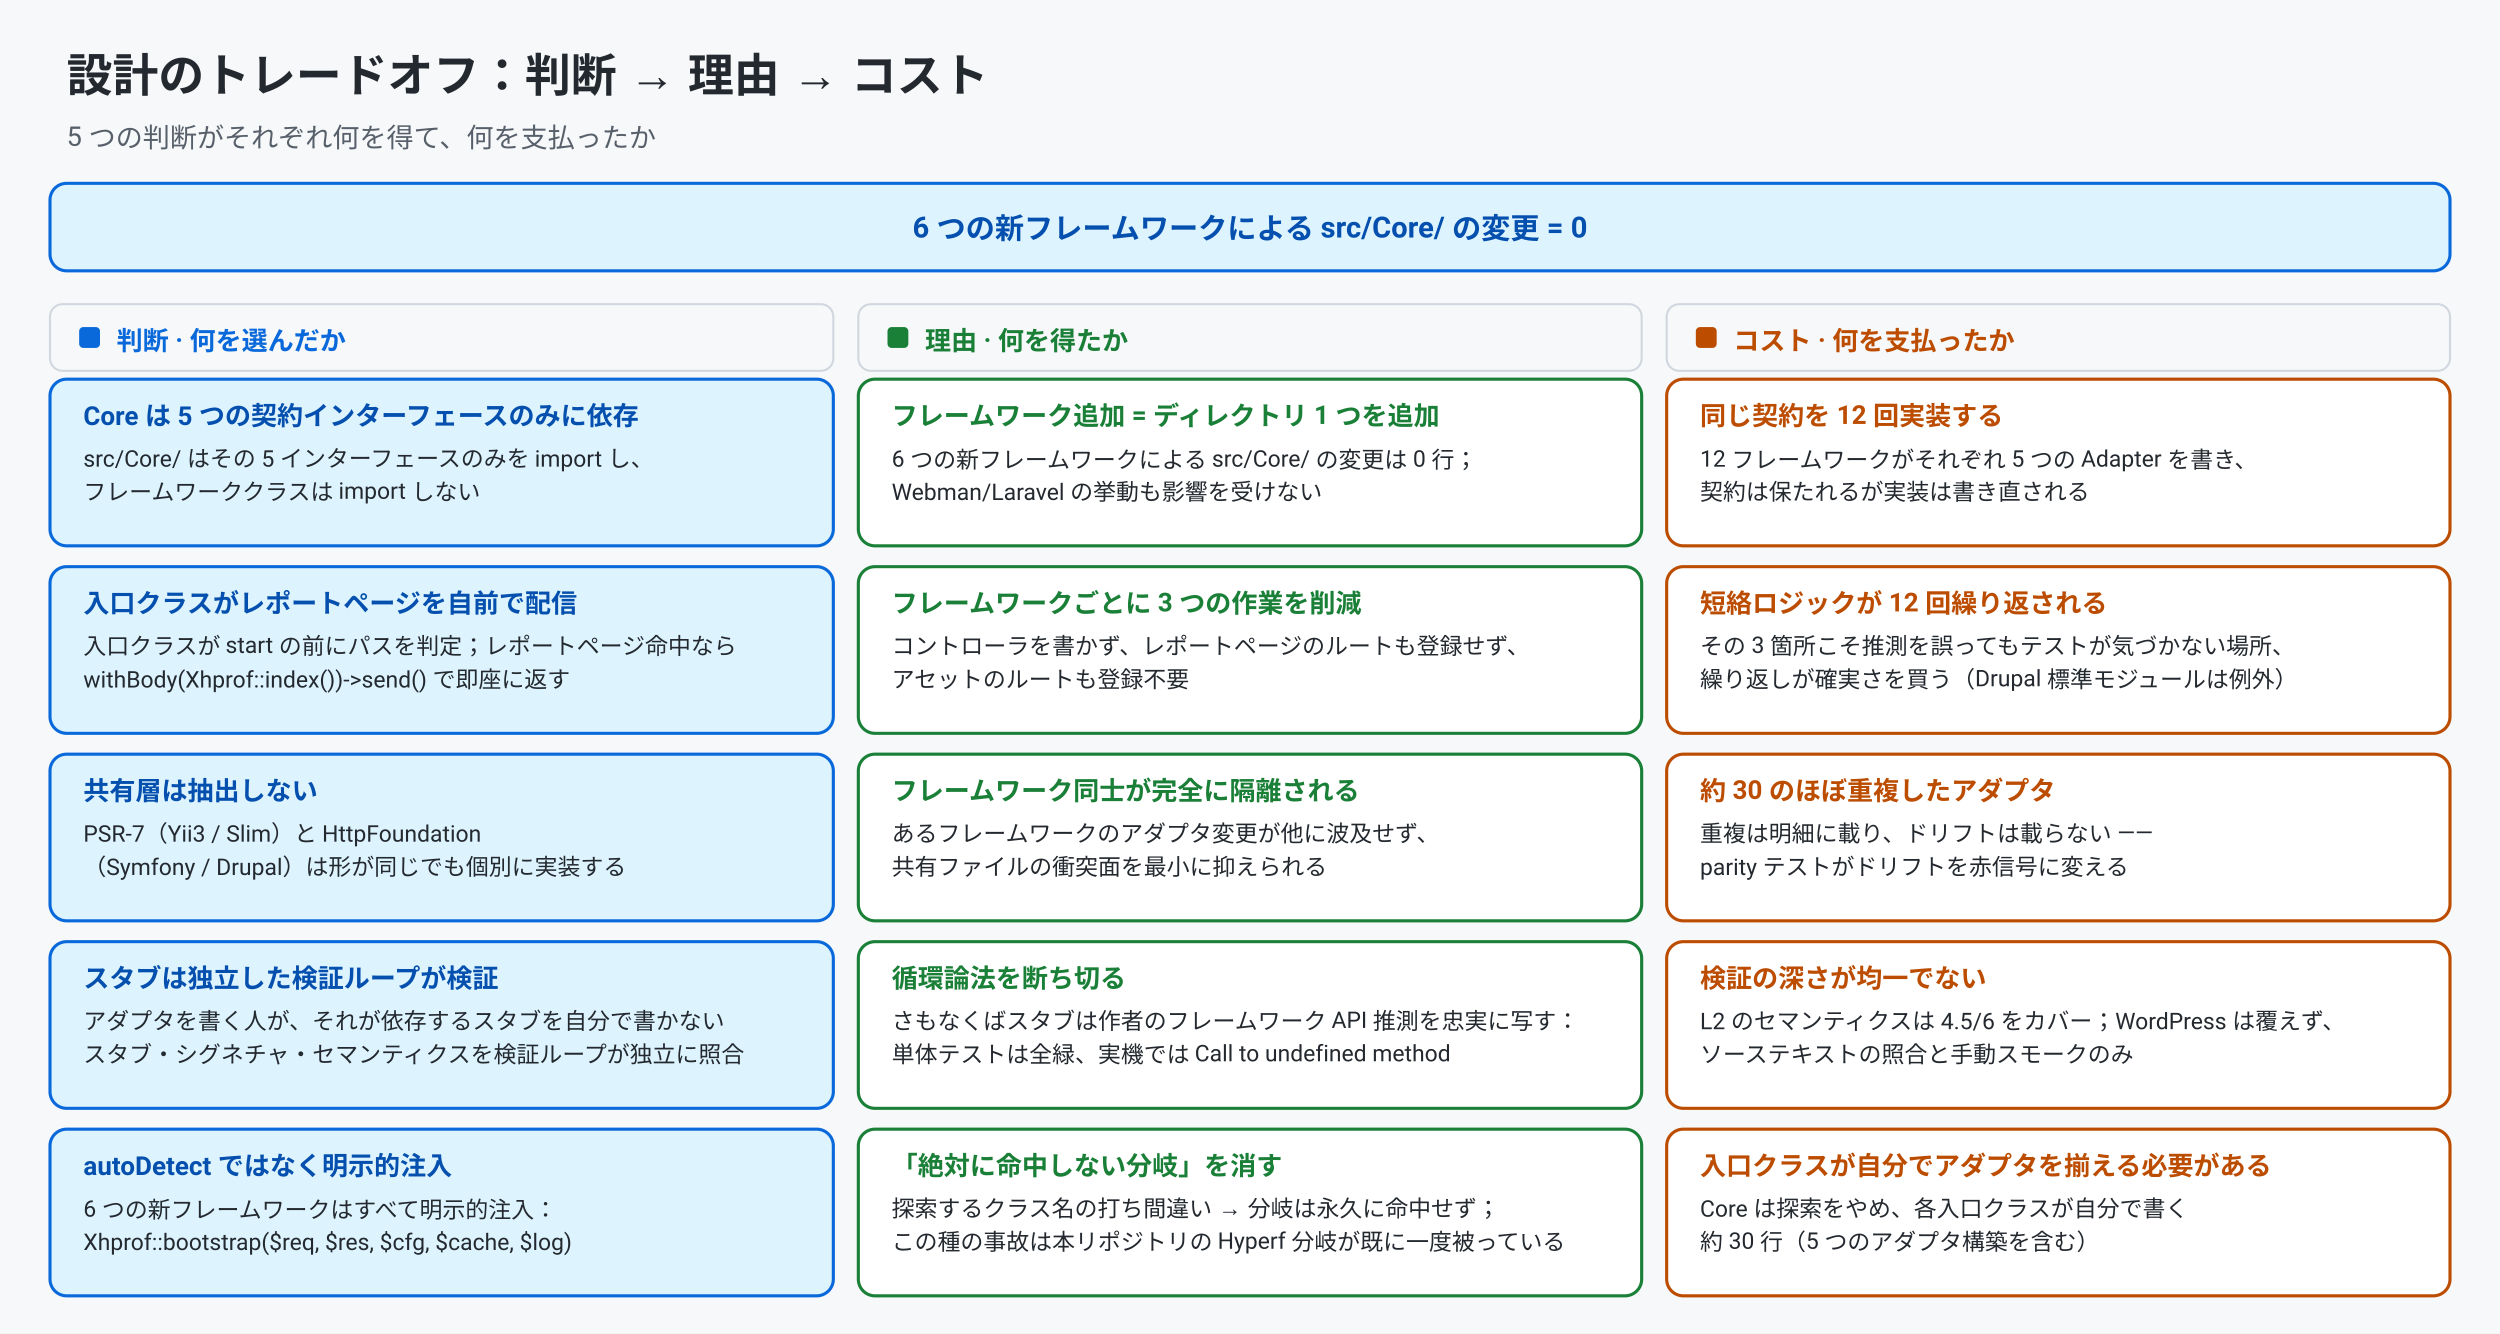
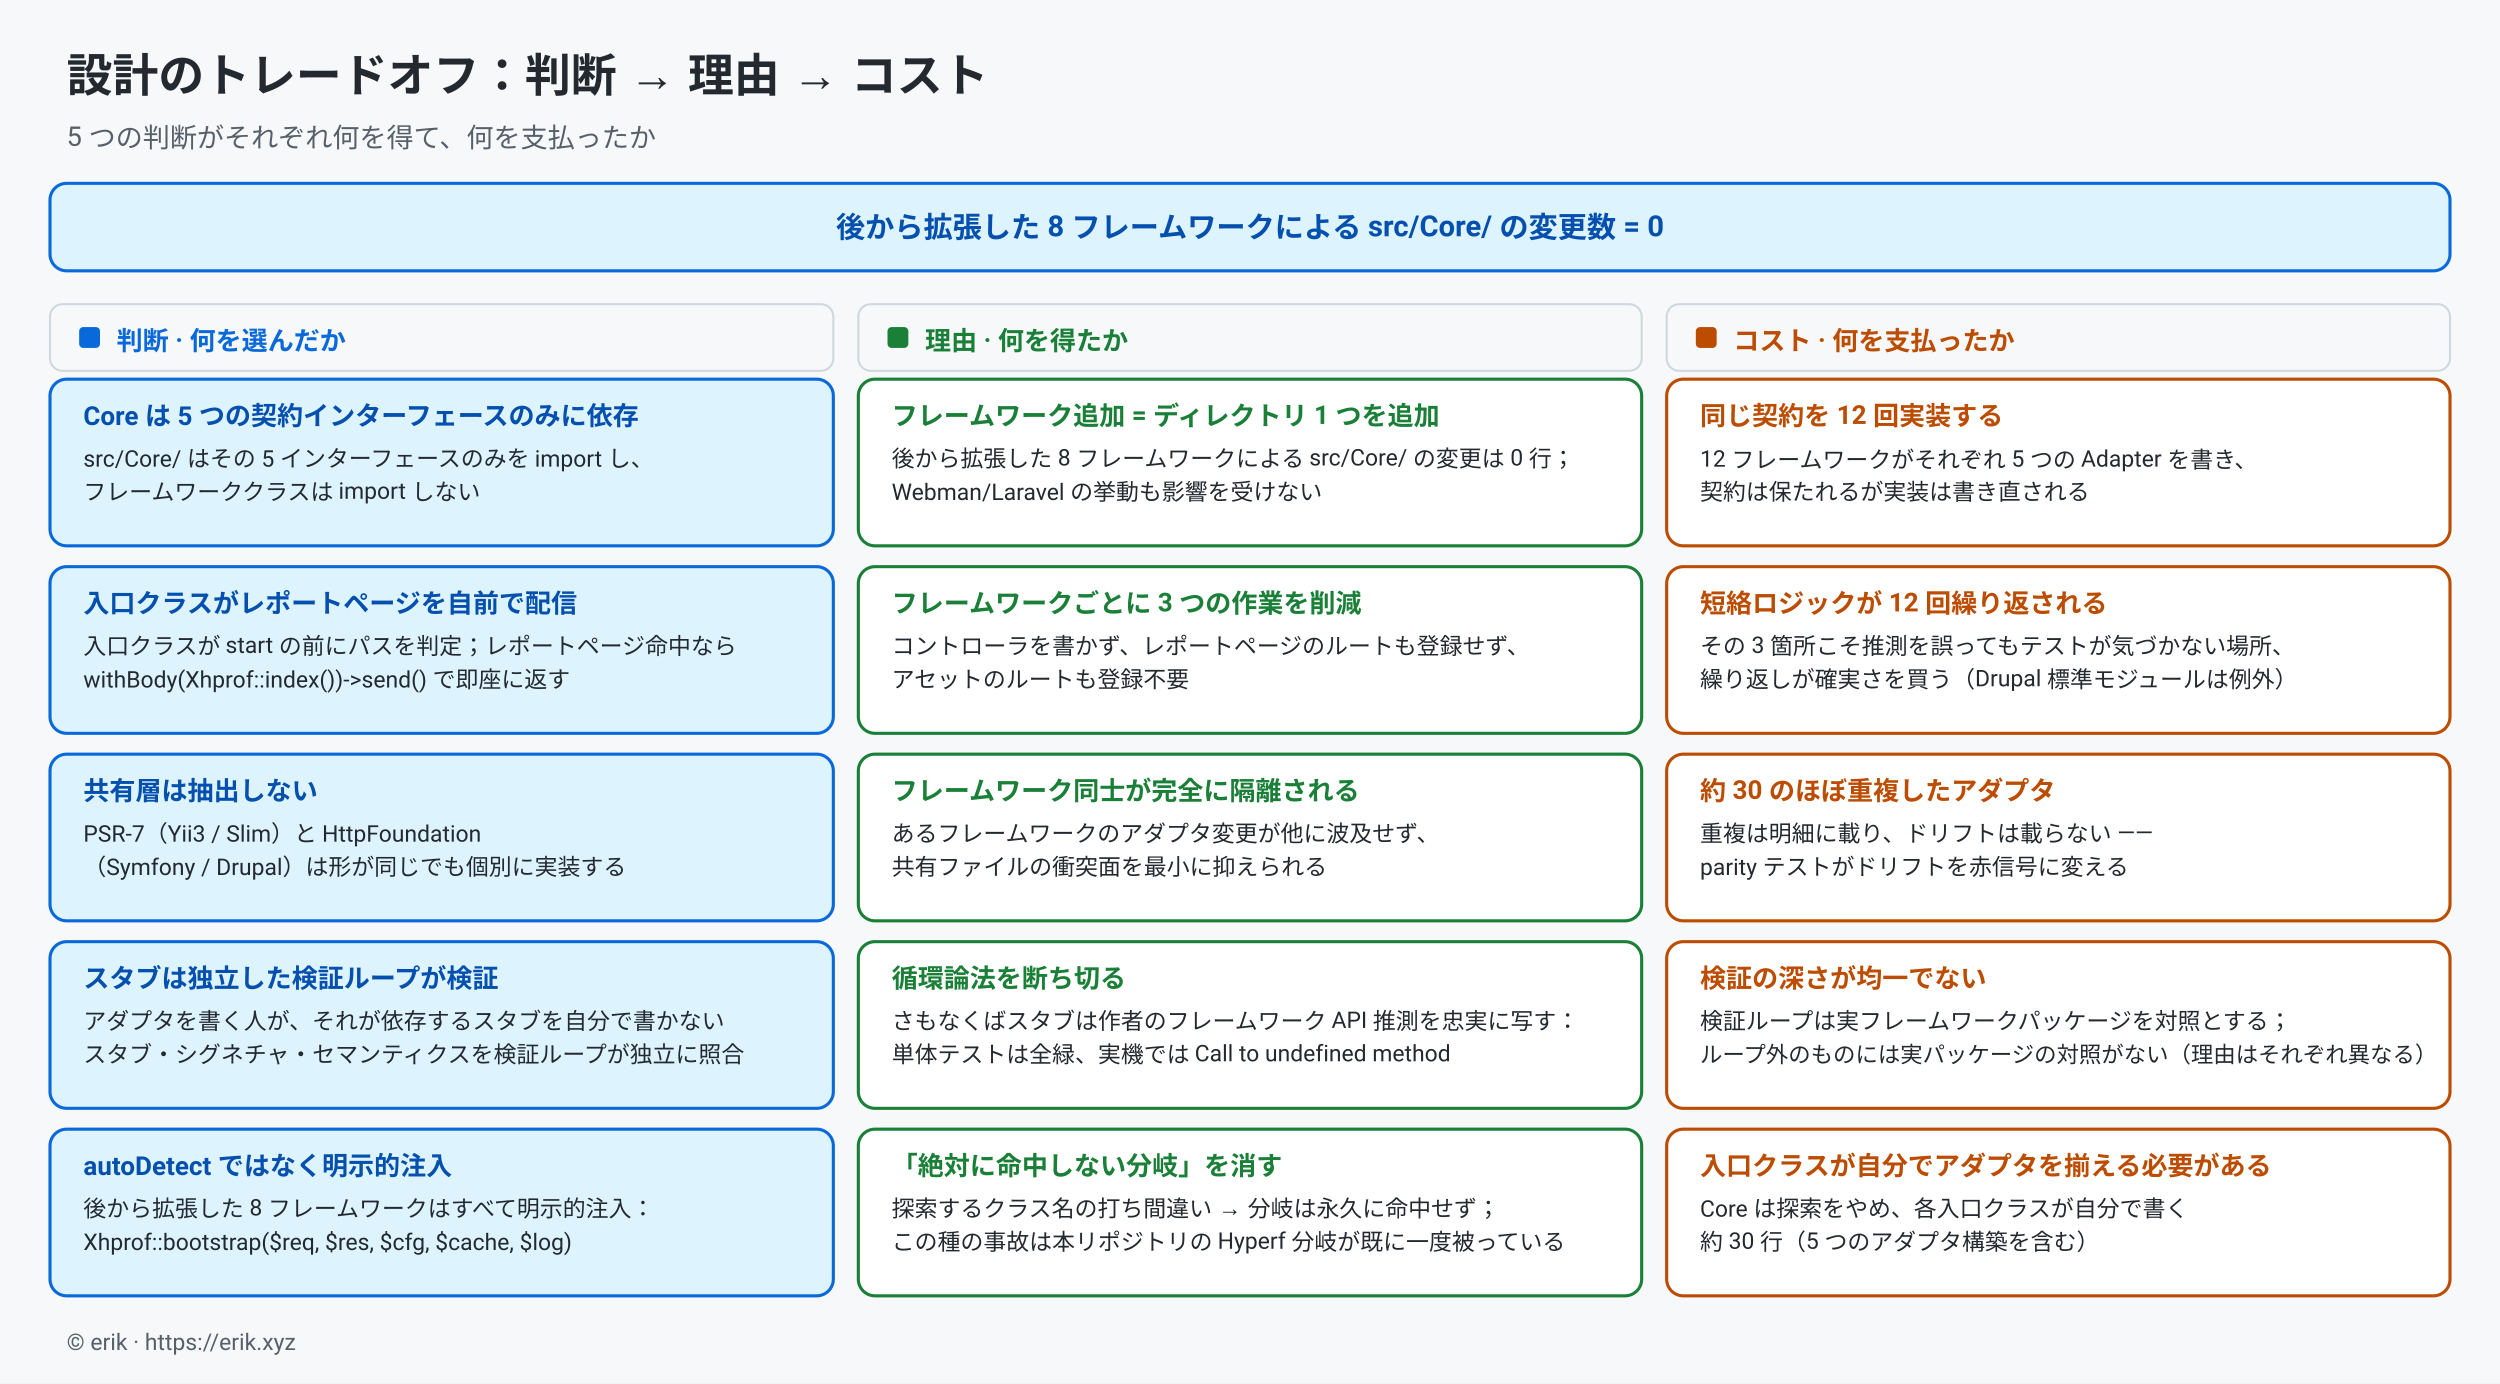
- <svg xmlns="http://www.w3.org/2000/svg" viewBox="0 0 1200 640" width="1200" height="640" role="img" font-family="-apple-system, BlinkMacSystemFont, &quot;Segoe UI&quot;, Roboto, &quot;Helvetica Neue&quot;, Arial, &quot;Noto Sans SC&quot;, &quot;PingFang SC&quot;, &quot;Microsoft YaHei&quot;, sans-serif">
-   <rect x="0" y="0" width="1200" height="640" fill="#f6f8fa" />
+ <svg xmlns="http://www.w3.org/2000/svg" viewBox="0 0 1200 664" width="1200" height="664" role="img" font-family="-apple-system, BlinkMacSystemFont, &quot;Segoe UI&quot;, Roboto, &quot;Helvetica Neue&quot;, Arial, &quot;Noto Sans SC&quot;, &quot;PingFang SC&quot;, &quot;Microsoft YaHei&quot;, sans-serif">
+   <rect x="0" y="0" width="1200" height="664" fill="#f6f8fa" />
  <text x="32" y="44" font-size="22" font-weight="700" fill="#24292f">設計のトレードオフ：判断 → 理由 → コスト</text>
  <text x="32" y="70" font-size="13" fill="#57606a">5 つの判断がそれぞれ何を得て、何を支払ったか</text>
  <rect x="24" y="88" width="1152" height="42" rx="8" fill="#ddf4ff" stroke="#0969da" stroke-width="1.5" />
-   <text x="600" y="114" font-size="14" font-weight="600" fill="#0550ae" text-anchor="middle">6 つの新フレームワークによる src/Core/ の変更 = 0</text>
+   <text x="600" y="114" font-size="14" font-weight="600" fill="#0550ae" text-anchor="middle">後から拡張した 8 フレームワークによる src/Core/ の変更数 = 0</text>
  <rect x="24" y="146" width="376" height="32" rx="6" fill="#f6f8fa" stroke="#d0d7de" />
  <rect x="38" y="157" width="10" height="10" rx="2" fill="#0969da" />
  <text x="56" y="168" font-size="12.5" font-weight="600" fill="#0969da">判断 · 何を選んだか</text>
  <rect x="412" y="146" width="376" height="32" rx="6" fill="#f6f8fa" stroke="#d0d7de" />
  <rect x="426" y="157" width="10" height="10" rx="2" fill="#1a7f37" />
  <text x="444" y="168" font-size="12.5" font-weight="600" fill="#1a7f37">理由 · 何を得たか</text>
  <rect x="800" y="146" width="376" height="32" rx="6" fill="#f6f8fa" stroke="#d0d7de" />
  <rect x="814" y="157" width="10" height="10" rx="2" fill="#bc4c00" />
  <text x="832" y="168" font-size="12.5" font-weight="600" fill="#bc4c00">コスト · 何を支払ったか</text>
  <rect x="24" y="182" width="376" height="80" rx="8" fill="#ddf4ff" stroke="#0969da" stroke-width="1.5" />
  <text x="40" y="204" font-size="12.5" font-weight="600" fill="#0550ae">Core は 5 つの契約インターフェースのみに依存</text>
  <text x="40" y="224" font-size="11" fill="#24292f">src/Core/ はその 5 インターフェースのみを import し、</text>
  <text x="40" y="240" font-size="11" fill="#24292f">フレームワーククラスは import しない</text>
  <rect x="412" y="182" width="376" height="80" rx="8" fill="#ffffff" stroke="#1a7f37" stroke-width="1.5" />
  <text x="428" y="204" font-size="12.5" font-weight="600" fill="#1a7f37">フレームワーク追加 = ディレクトリ 1 つを追加</text>
-   <text x="428" y="224" font-size="11" fill="#24292f">6 つの新フレームワークによる src/Core/ の変更は 0 行；</text>
+   <text x="428" y="224" font-size="11" fill="#24292f">後から拡張した 8 フレームワークによる src/Core/ の変更は 0 行；</text>
  <text x="428" y="240" font-size="11" fill="#24292f">Webman/Laravel の挙動も影響を受けない</text>
  <rect x="800" y="182" width="376" height="80" rx="8" fill="#ffffff" stroke="#bc4c00" stroke-width="1.5" />
  <text x="816" y="204" font-size="12.5" font-weight="600" fill="#bc4c00">同じ契約を 12 回実装する</text>
  <text x="816" y="224" font-size="11" fill="#24292f">12 フレームワークがそれぞれ 5 つの Adapter を書き、</text>
  <text x="816" y="240" font-size="11" fill="#24292f">契約は保たれるが実装は書き直される</text>
  <rect x="24" y="272" width="376" height="80" rx="8" fill="#ddf4ff" stroke="#0969da" stroke-width="1.5" />
  <text x="40" y="294" font-size="12.5" font-weight="600" fill="#0550ae">入口クラスがレポートページを自前で配信</text>
  <text x="40" y="314" font-size="11" fill="#24292f">入口クラスが start の前にパスを判定；レポートページ命中なら</text>
  <text x="40" y="330" font-size="11" fill="#24292f">withBody(Xhprof::index())-&gt;send() で即座に返す</text>
  <rect x="412" y="272" width="376" height="80" rx="8" fill="#ffffff" stroke="#1a7f37" stroke-width="1.5" />
  <text x="428" y="294" font-size="12.5" font-weight="600" fill="#1a7f37">フレームワークごとに 3 つの作業を削減</text>
  <text x="428" y="314" font-size="11" fill="#24292f">コントローラを書かず、レポートページのルートも登録せず、</text>
  <text x="428" y="330" font-size="11" fill="#24292f">アセットのルートも登録不要</text>
  <rect x="800" y="272" width="376" height="80" rx="8" fill="#ffffff" stroke="#bc4c00" stroke-width="1.5" />
  <text x="816" y="294" font-size="12.5" font-weight="600" fill="#bc4c00">短絡ロジックが 12 回繰り返される</text>
  <text x="816" y="314" font-size="11" fill="#24292f">その 3 箇所こそ推測を誤ってもテストが気づかない場所、</text>
  <text x="816" y="330" font-size="11" fill="#24292f">繰り返しが確実さを買う（Drupal 標準モジュールは例外）</text>
  <rect x="24" y="362" width="376" height="80" rx="8" fill="#ddf4ff" stroke="#0969da" stroke-width="1.5" />
  <text x="40" y="384" font-size="12.5" font-weight="600" fill="#0550ae">共有層は抽出しない</text>
  <text x="40" y="404" font-size="11" fill="#24292f">PSR-7（Yii3 / Slim）と HttpFoundation</text>
  <text x="40" y="420" font-size="11" fill="#24292f">（Symfony / Drupal）は形が同じでも個別に実装する</text>
  <rect x="412" y="362" width="376" height="80" rx="8" fill="#ffffff" stroke="#1a7f37" stroke-width="1.5" />
  <text x="428" y="384" font-size="12.5" font-weight="600" fill="#1a7f37">フレームワーク同士が完全に隔離される</text>
  <text x="428" y="404" font-size="11" fill="#24292f">あるフレームワークのアダプタ変更が他に波及せず、</text>
  <text x="428" y="420" font-size="11" fill="#24292f">共有ファイルの衝突面を最小に抑えられる</text>
  <rect x="800" y="362" width="376" height="80" rx="8" fill="#ffffff" stroke="#bc4c00" stroke-width="1.5" />
  <text x="816" y="384" font-size="12.5" font-weight="600" fill="#bc4c00">約 30 のほぼ重複したアダプタ</text>
  <text x="816" y="404" font-size="11" fill="#24292f">重複は明細に載り、ドリフトは載らない ——</text>
  <text x="816" y="420" font-size="11" fill="#24292f">parity テストがドリフトを赤信号に変える</text>
  <rect x="24" y="452" width="376" height="80" rx="8" fill="#ddf4ff" stroke="#0969da" stroke-width="1.5" />
  <text x="40" y="474" font-size="12.5" font-weight="600" fill="#0550ae">スタブは独立した検証ループが検証</text>
  <text x="40" y="494" font-size="11" fill="#24292f">アダプタを書く人が、それが依存するスタブを自分で書かない</text>
  <text x="40" y="510" font-size="11" fill="#24292f">スタブ・シグネチャ・セマンティクスを検証ループが独立に照合</text>
  <rect x="412" y="452" width="376" height="80" rx="8" fill="#ffffff" stroke="#1a7f37" stroke-width="1.5" />
  <text x="428" y="474" font-size="12.5" font-weight="600" fill="#1a7f37">循環論法を断ち切る</text>
  <text x="428" y="494" font-size="11" fill="#24292f">さもなくばスタブは作者のフレームワーク API 推測を忠実に写す：</text>
  <text x="428" y="510" font-size="11" fill="#24292f">単体テストは全緑、実機では Call to undefined method</text>
  <rect x="800" y="452" width="376" height="80" rx="8" fill="#ffffff" stroke="#bc4c00" stroke-width="1.5" />
  <text x="816" y="474" font-size="12.5" font-weight="600" fill="#bc4c00">検証の深さが均一でない</text>
-   <text x="816" y="494" font-size="11" fill="#24292f">L2 のセマンティクスは 4.5/6 をカバー；WordPress は覆えず、</text>
-   <text x="816" y="510" font-size="11" fill="#24292f">ソーステキストの照合と手動スモークのみ</text>
+   <text x="816" y="494" font-size="11" fill="#24292f">検証ループは実フレームワークパッケージを対照とする；</text>
+   <text x="816" y="510" font-size="10.75" fill="#24292f">ループ外のものには実パッケージの対照がない（理由はそれぞれ異なる）</text>
  <rect x="24" y="542" width="376" height="80" rx="8" fill="#ddf4ff" stroke="#0969da" stroke-width="1.5" />
  <text x="40" y="564" font-size="12.5" font-weight="600" fill="#0550ae">autoDetect ではなく明示的注入</text>
-   <text x="40" y="584" font-size="11" fill="#24292f">6 つの新フレームワークはすべて明示的注入：</text>
+   <text x="40" y="584" font-size="11" fill="#24292f">後から拡張した 8 フレームワークはすべて明示的注入：</text>
  <text x="40" y="600" font-size="11" fill="#24292f">Xhprof::bootstrap($req, $res, $cfg, $cache, $log)</text>
  <rect x="412" y="542" width="376" height="80" rx="8" fill="#ffffff" stroke="#1a7f37" stroke-width="1.5" />
  <text x="428" y="564" font-size="12.5" font-weight="600" fill="#1a7f37">「絶対に命中しない分岐」を消す</text>
  <text x="428" y="584" font-size="11" fill="#24292f">探索するクラス名の打ち間違い → 分岐は永久に命中せず；</text>
  <text x="428" y="600" font-size="11" fill="#24292f">この種の事故は本リポジトリの Hyperf 分岐が既に一度被っている</text>
  <rect x="800" y="542" width="376" height="80" rx="8" fill="#ffffff" stroke="#bc4c00" stroke-width="1.5" />
  <text x="816" y="564" font-size="12.5" font-weight="600" fill="#bc4c00">入口クラスが自分でアダプタを揃える必要がある</text>
  <text x="816" y="584" font-size="11" fill="#24292f">Core は探索をやめ、各入口クラスが自分で書く</text>
  <text x="816" y="600" font-size="11" fill="#24292f">約 30 行（5 つのアダプタ構築を含む）</text>
+   <text x="32" y="648" font-size="11" fill="#57606a">© erik · https://erik.xyz</text>
</svg>
